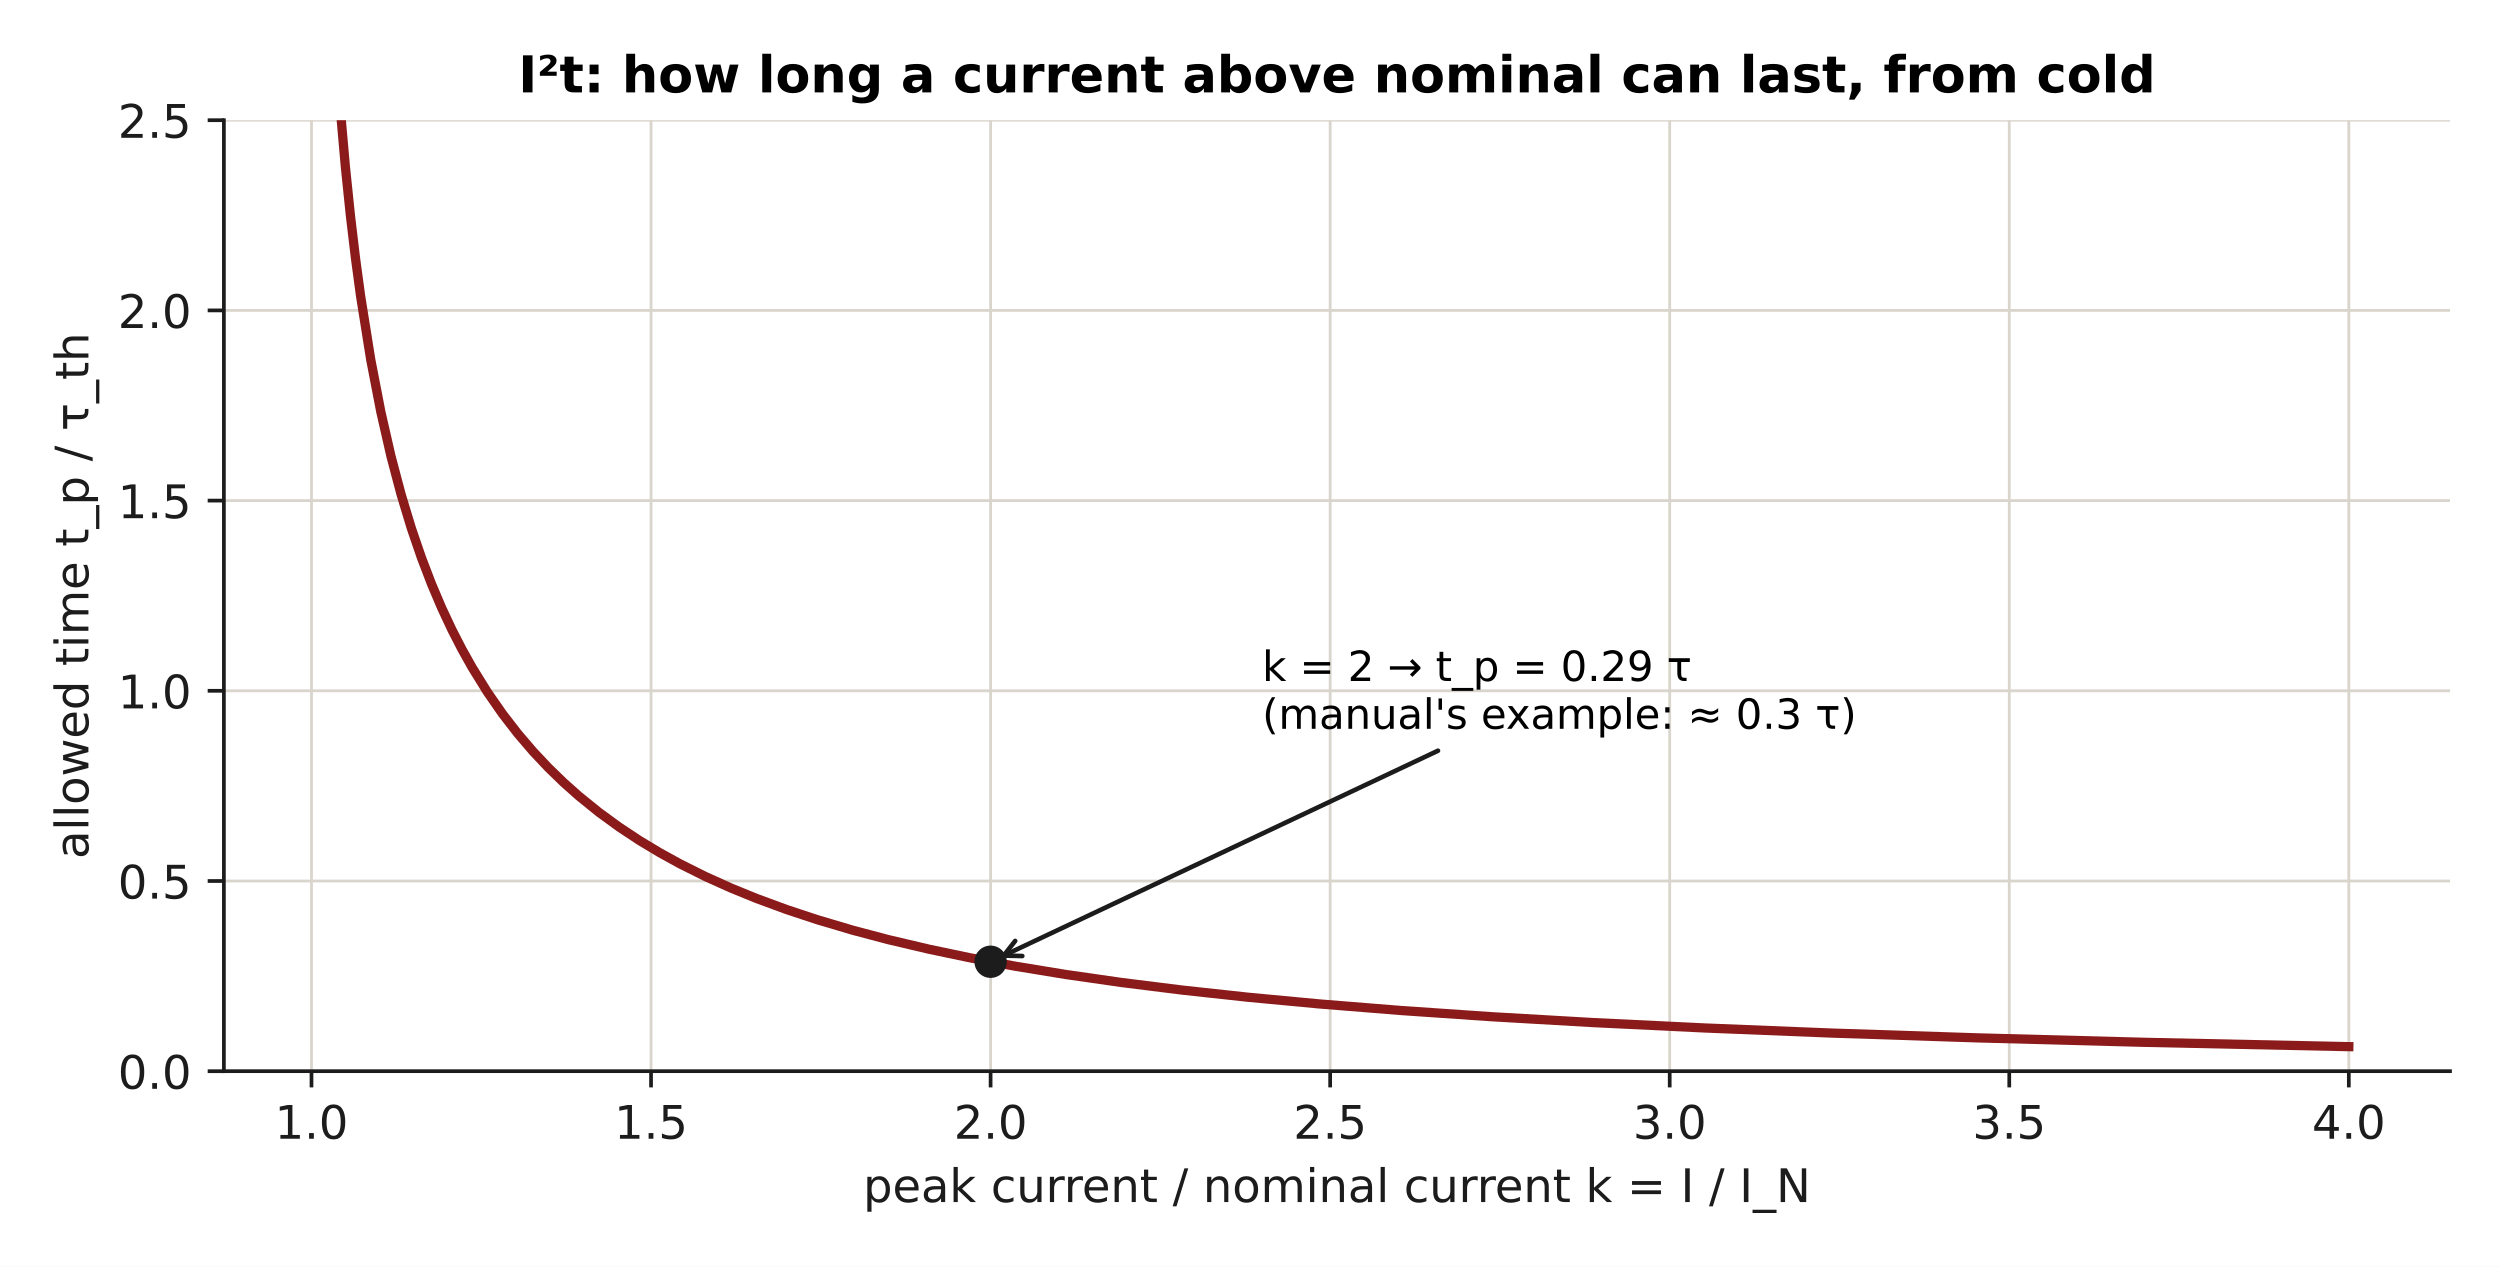
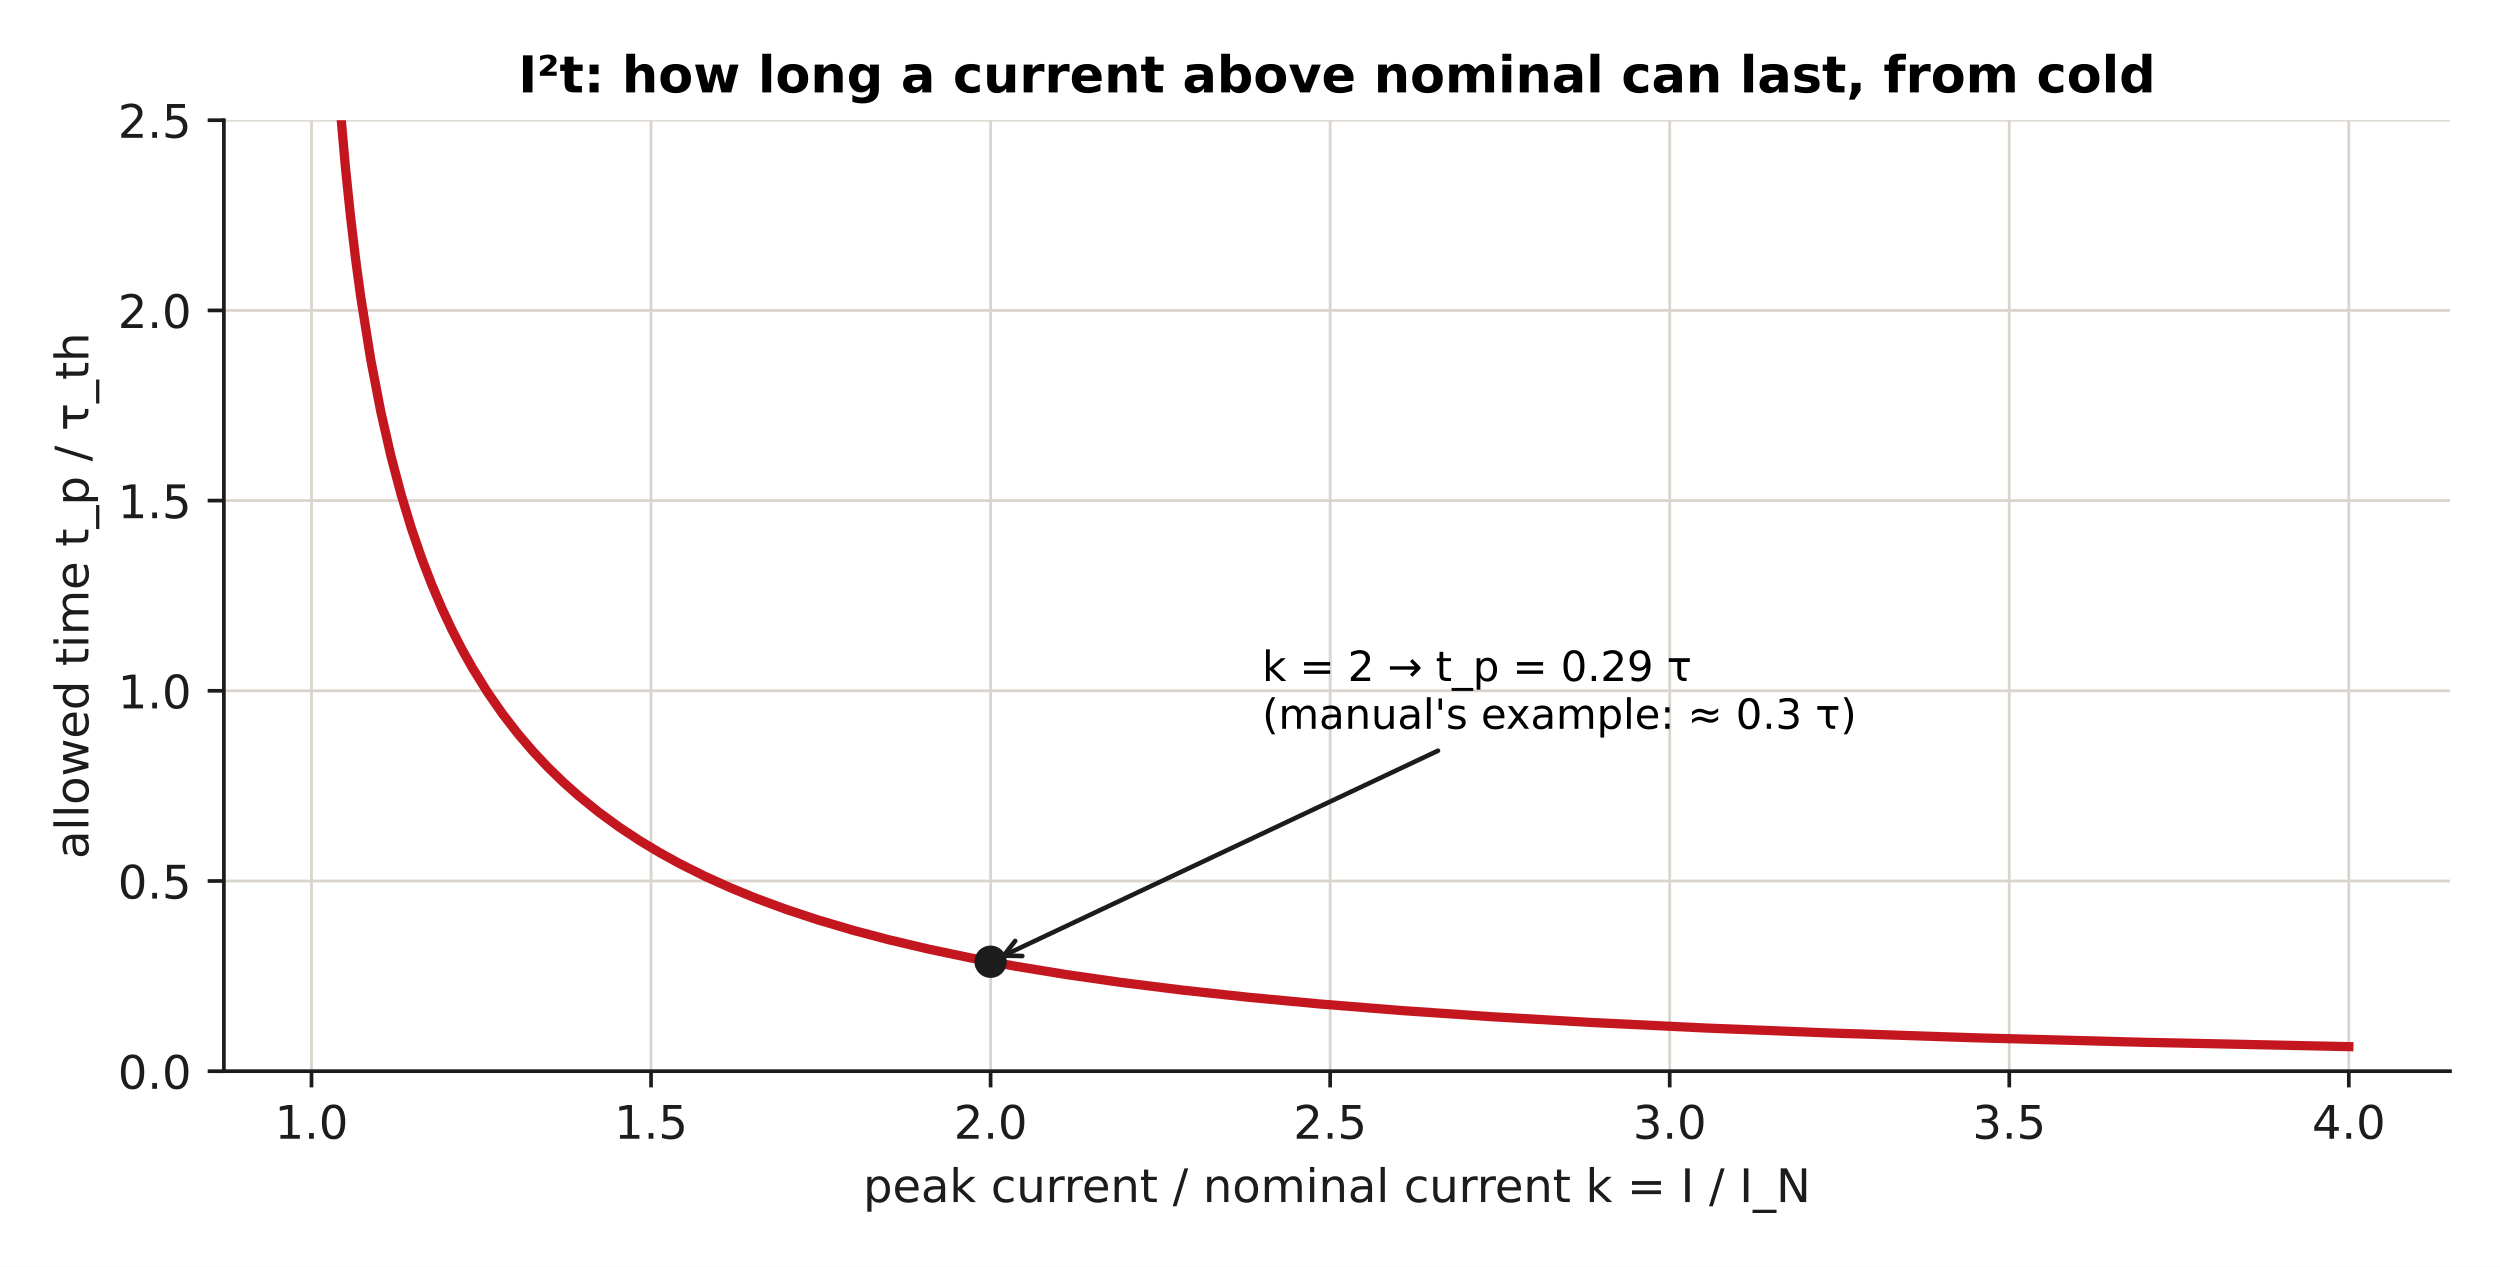
<svg xmlns="http://www.w3.org/2000/svg" xmlns:xlink="http://www.w3.org/1999/xlink" width="540pt" height="273.6pt" viewBox="0 0 540 273.6" version="1.1">
  <defs>
    <style type="text/css">*{stroke-linejoin: round; stroke-linecap: butt}</style>
  </defs>
  <g id="figure_1">
    <g id="patch_1">
      <path d="M 0 273.6  L 540 273.6  L 540 0  L 0 0  z " style="fill: #ffffff" />
    </g>
    <g id="axes_1">
      <g id="patch_2">
        <path d="M 48.36 231.376  L 529.2 231.376  L 529.2 25.964  L 48.36 25.964  z " style="fill: #ffffff" />
      </g>
      <g id="matplotlib.axis_1">
        <g id="xtick_1">
          <g id="line2d_1">
-             <path d="M 67.283 231.376  L 67.283 25.964  " clip-path="url(#p82601d08fd)" style="fill: none; stroke: #d9d4cc; stroke-width: 0.6; stroke-linecap: square" />
+             <path d="M 67.283 231.376  L 67.283 25.964  " clip-path="url(#p601a8f24b6)" style="fill: none; stroke: #d9d4cc; stroke-width: 0.6; stroke-linecap: square" />
          </g>
          <g id="line2d_2">
            <defs>
-               <path id="m44f522c8ba" d="M 0 0  L 0 3.5  " style="stroke: #1c1c1c; stroke-width: 0.8" />
+               <path id="mc6902a53d2" d="M 0 0  L 0 3.5  " style="stroke: #1c1c1c; stroke-width: 0.8" />
            </defs>
            <g>
-               <use xlink:href="#m44f522c8ba" x="67.283" y="231.376" style="fill: #1c1c1c; stroke: #1c1c1c; stroke-width: 0.8" />
+               <use xlink:href="#mc6902a53d2" x="67.283" y="231.376" style="fill: #1c1c1c; stroke: #1c1c1c; stroke-width: 0.8" />
            </g>
          </g>
          <g id="text_1">
            <text style="fill: #1c1c1c; font: 10px 'DejaVu Sans'; text-anchor: middle" x="67.283" y="245.975" transform="rotate(-0 67.28284 245.9746)">1.0</text>
          </g>
        </g>
        <g id="xtick_2">
          <g id="line2d_3">
-             <path d="M 140.626 231.376  L 140.626 25.964  " clip-path="url(#p82601d08fd)" style="fill: none; stroke: #d9d4cc; stroke-width: 0.6; stroke-linecap: square" />
+             <path d="M 140.626 231.376  L 140.626 25.964  " clip-path="url(#p601a8f24b6)" style="fill: none; stroke: #d9d4cc; stroke-width: 0.6; stroke-linecap: square" />
          </g>
          <g id="line2d_4">
            <g>
-               <use xlink:href="#m44f522c8ba" x="140.626" y="231.376" style="fill: #1c1c1c; stroke: #1c1c1c; stroke-width: 0.8" />
+               <use xlink:href="#mc6902a53d2" x="140.626" y="231.376" style="fill: #1c1c1c; stroke: #1c1c1c; stroke-width: 0.8" />
            </g>
          </g>
          <g id="text_2">
            <text style="fill: #1c1c1c; font: 10px 'DejaVu Sans'; text-anchor: middle" x="140.626" y="245.975" transform="rotate(-0 140.6263 245.9746)">1.5</text>
          </g>
        </g>
        <g id="xtick_3">
          <g id="line2d_5">
-             <path d="M 213.97 231.376  L 213.97 25.964  " clip-path="url(#p82601d08fd)" style="fill: none; stroke: #d9d4cc; stroke-width: 0.6; stroke-linecap: square" />
+             <path d="M 213.97 231.376  L 213.97 25.964  " clip-path="url(#p601a8f24b6)" style="fill: none; stroke: #d9d4cc; stroke-width: 0.6; stroke-linecap: square" />
          </g>
          <g id="line2d_6">
            <g>
-               <use xlink:href="#m44f522c8ba" x="213.97" y="231.376" style="fill: #1c1c1c; stroke: #1c1c1c; stroke-width: 0.8" />
+               <use xlink:href="#mc6902a53d2" x="213.97" y="231.376" style="fill: #1c1c1c; stroke: #1c1c1c; stroke-width: 0.8" />
            </g>
          </g>
          <g id="text_3">
            <text style="fill: #1c1c1c; font: 10px 'DejaVu Sans'; text-anchor: middle" x="213.97" y="245.975" transform="rotate(-0 213.9698 245.9746)">2.0</text>
          </g>
        </g>
        <g id="xtick_4">
          <g id="line2d_7">
-             <path d="M 287.313 231.376  L 287.313 25.964  " clip-path="url(#p82601d08fd)" style="fill: none; stroke: #d9d4cc; stroke-width: 0.6; stroke-linecap: square" />
+             <path d="M 287.313 231.376  L 287.313 25.964  " clip-path="url(#p601a8f24b6)" style="fill: none; stroke: #d9d4cc; stroke-width: 0.6; stroke-linecap: square" />
          </g>
          <g id="line2d_8">
            <g>
-               <use xlink:href="#m44f522c8ba" x="287.313" y="231.376" style="fill: #1c1c1c; stroke: #1c1c1c; stroke-width: 0.8" />
+               <use xlink:href="#mc6902a53d2" x="287.313" y="231.376" style="fill: #1c1c1c; stroke: #1c1c1c; stroke-width: 0.8" />
            </g>
          </g>
          <g id="text_4">
            <text style="fill: #1c1c1c; font: 10px 'DejaVu Sans'; text-anchor: middle" x="287.313" y="245.975" transform="rotate(-0 287.3132 245.9746)">2.5</text>
          </g>
        </g>
        <g id="xtick_5">
          <g id="line2d_9">
-             <path d="M 360.657 231.376  L 360.657 25.964  " clip-path="url(#p82601d08fd)" style="fill: none; stroke: #d9d4cc; stroke-width: 0.6; stroke-linecap: square" />
+             <path d="M 360.657 231.376  L 360.657 25.964  " clip-path="url(#p601a8f24b6)" style="fill: none; stroke: #d9d4cc; stroke-width: 0.6; stroke-linecap: square" />
          </g>
          <g id="line2d_10">
            <g>
-               <use xlink:href="#m44f522c8ba" x="360.657" y="231.376" style="fill: #1c1c1c; stroke: #1c1c1c; stroke-width: 0.8" />
+               <use xlink:href="#mc6902a53d2" x="360.657" y="231.376" style="fill: #1c1c1c; stroke: #1c1c1c; stroke-width: 0.8" />
            </g>
          </g>
          <g id="text_5">
            <text style="fill: #1c1c1c; font: 10px 'DejaVu Sans'; text-anchor: middle" x="360.657" y="245.975" transform="rotate(-0 360.6567 245.9746)">3.0</text>
          </g>
        </g>
        <g id="xtick_6">
          <g id="line2d_11">
-             <path d="M 434 231.376  L 434 25.964  " clip-path="url(#p82601d08fd)" style="fill: none; stroke: #d9d4cc; stroke-width: 0.6; stroke-linecap: square" />
+             <path d="M 434 231.376  L 434 25.964  " clip-path="url(#p601a8f24b6)" style="fill: none; stroke: #d9d4cc; stroke-width: 0.6; stroke-linecap: square" />
          </g>
          <g id="line2d_12">
            <g>
-               <use xlink:href="#m44f522c8ba" x="434" y="231.376" style="fill: #1c1c1c; stroke: #1c1c1c; stroke-width: 0.8" />
+               <use xlink:href="#mc6902a53d2" x="434" y="231.376" style="fill: #1c1c1c; stroke: #1c1c1c; stroke-width: 0.8" />
            </g>
          </g>
          <g id="text_6">
            <text style="fill: #1c1c1c; font: 10px 'DejaVu Sans'; text-anchor: middle" x="434" y="245.975" transform="rotate(-0 434.0002 245.9746)">3.5</text>
          </g>
        </g>
        <g id="xtick_7">
          <g id="line2d_13">
-             <path d="M 507.344 231.376  L 507.344 25.964  " clip-path="url(#p82601d08fd)" style="fill: none; stroke: #d9d4cc; stroke-width: 0.6; stroke-linecap: square" />
+             <path d="M 507.344 231.376  L 507.344 25.964  " clip-path="url(#p601a8f24b6)" style="fill: none; stroke: #d9d4cc; stroke-width: 0.6; stroke-linecap: square" />
          </g>
          <g id="line2d_14">
            <g>
-               <use xlink:href="#m44f522c8ba" x="507.344" y="231.376" style="fill: #1c1c1c; stroke: #1c1c1c; stroke-width: 0.8" />
+               <use xlink:href="#mc6902a53d2" x="507.344" y="231.376" style="fill: #1c1c1c; stroke: #1c1c1c; stroke-width: 0.8" />
            </g>
          </g>
          <g id="text_7">
            <text style="fill: #1c1c1c; font: 10px 'DejaVu Sans'; text-anchor: middle" x="507.344" y="245.975" transform="rotate(-0 507.3436 245.9746)">4.0</text>
          </g>
        </g>
        <g id="text_8">
          <text style="fill: #1c1c1c; font: 10px 'DejaVu Sans'; text-anchor: middle" x="288.78" y="259.653" transform="rotate(-0 288.7801 259.6527)">peak current / nominal current   k = I / I_N</text>
        </g>
      </g>
      <g id="matplotlib.axis_2">
        <g id="ytick_1">
          <g id="line2d_15">
-             <path d="M 48.36 231.376  L 529.2 231.376  " clip-path="url(#p82601d08fd)" style="fill: none; stroke: #d9d4cc; stroke-width: 0.6; stroke-linecap: square" />
+             <path d="M 48.36 231.376  L 529.2 231.376  " clip-path="url(#p601a8f24b6)" style="fill: none; stroke: #d9d4cc; stroke-width: 0.6; stroke-linecap: square" />
          </g>
          <g id="line2d_16">
            <defs>
-               <path id="mb6d2ece40c" d="M 0 0  L -3.5 0  " style="stroke: #1c1c1c; stroke-width: 0.8" />
+               <path id="m969934bf89" d="M 0 0  L -3.5 0  " style="stroke: #1c1c1c; stroke-width: 0.8" />
            </defs>
            <g>
-               <use xlink:href="#mb6d2ece40c" x="48.36" y="231.376" style="fill: #1c1c1c; stroke: #1c1c1c; stroke-width: 0.8" />
+               <use xlink:href="#m969934bf89" x="48.36" y="231.376" style="fill: #1c1c1c; stroke: #1c1c1c; stroke-width: 0.8" />
            </g>
          </g>
          <g id="text_9">
            <text style="fill: #1c1c1c; font: 10px 'DejaVu Sans'; text-anchor: end" x="41.36" y="235.175" transform="rotate(-0 41.36023 235.1754)">0.0</text>
          </g>
        </g>
        <g id="ytick_2">
          <g id="line2d_17">
-             <path d="M 48.36 190.294  L 529.2 190.294  " clip-path="url(#p82601d08fd)" style="fill: none; stroke: #d9d4cc; stroke-width: 0.6; stroke-linecap: square" />
+             <path d="M 48.36 190.294  L 529.2 190.294  " clip-path="url(#p601a8f24b6)" style="fill: none; stroke: #d9d4cc; stroke-width: 0.6; stroke-linecap: square" />
          </g>
          <g id="line2d_18">
            <g>
-               <use xlink:href="#mb6d2ece40c" x="48.36" y="190.294" style="fill: #1c1c1c; stroke: #1c1c1c; stroke-width: 0.8" />
+               <use xlink:href="#m969934bf89" x="48.36" y="190.294" style="fill: #1c1c1c; stroke: #1c1c1c; stroke-width: 0.8" />
            </g>
          </g>
          <g id="text_10">
            <text style="fill: #1c1c1c; font: 10px 'DejaVu Sans'; text-anchor: end" x="41.36" y="194.093" transform="rotate(-0 41.36023 194.0929)">0.5</text>
          </g>
        </g>
        <g id="ytick_3">
          <g id="line2d_19">
-             <path d="M 48.36 149.211  L 529.2 149.211  " clip-path="url(#p82601d08fd)" style="fill: none; stroke: #d9d4cc; stroke-width: 0.6; stroke-linecap: square" />
+             <path d="M 48.36 149.211  L 529.2 149.211  " clip-path="url(#p601a8f24b6)" style="fill: none; stroke: #d9d4cc; stroke-width: 0.6; stroke-linecap: square" />
          </g>
          <g id="line2d_20">
            <g>
-               <use xlink:href="#mb6d2ece40c" x="48.36" y="149.211" style="fill: #1c1c1c; stroke: #1c1c1c; stroke-width: 0.8" />
+               <use xlink:href="#m969934bf89" x="48.36" y="149.211" style="fill: #1c1c1c; stroke: #1c1c1c; stroke-width: 0.8" />
            </g>
          </g>
          <g id="text_11">
            <text style="fill: #1c1c1c; font: 10px 'DejaVu Sans'; text-anchor: end" x="41.36" y="153.01" transform="rotate(-0 41.36023 153.0104)">1.0</text>
          </g>
        </g>
        <g id="ytick_4">
          <g id="line2d_21">
-             <path d="M 48.36 108.129  L 529.2 108.129  " clip-path="url(#p82601d08fd)" style="fill: none; stroke: #d9d4cc; stroke-width: 0.6; stroke-linecap: square" />
+             <path d="M 48.36 108.129  L 529.2 108.129  " clip-path="url(#p601a8f24b6)" style="fill: none; stroke: #d9d4cc; stroke-width: 0.6; stroke-linecap: square" />
          </g>
          <g id="line2d_22">
            <g>
-               <use xlink:href="#mb6d2ece40c" x="48.36" y="108.129" style="fill: #1c1c1c; stroke: #1c1c1c; stroke-width: 0.8" />
+               <use xlink:href="#m969934bf89" x="48.36" y="108.129" style="fill: #1c1c1c; stroke: #1c1c1c; stroke-width: 0.8" />
            </g>
          </g>
          <g id="text_12">
            <text style="fill: #1c1c1c; font: 10px 'DejaVu Sans'; text-anchor: end" x="41.36" y="111.928" transform="rotate(-0 41.36023 111.9279)">1.5</text>
          </g>
        </g>
        <g id="ytick_5">
          <g id="line2d_23">
-             <path d="M 48.36 67.046  L 529.2 67.046  " clip-path="url(#p82601d08fd)" style="fill: none; stroke: #d9d4cc; stroke-width: 0.6; stroke-linecap: square" />
+             <path d="M 48.36 67.046  L 529.2 67.046  " clip-path="url(#p601a8f24b6)" style="fill: none; stroke: #d9d4cc; stroke-width: 0.6; stroke-linecap: square" />
          </g>
          <g id="line2d_24">
            <g>
-               <use xlink:href="#mb6d2ece40c" x="48.36" y="67.046" style="fill: #1c1c1c; stroke: #1c1c1c; stroke-width: 0.8" />
+               <use xlink:href="#m969934bf89" x="48.36" y="67.046" style="fill: #1c1c1c; stroke: #1c1c1c; stroke-width: 0.8" />
            </g>
          </g>
          <g id="text_13">
            <text style="fill: #1c1c1c; font: 10px 'DejaVu Sans'; text-anchor: end" x="41.36" y="70.845" transform="rotate(-0 41.36023 70.84535)">2.0</text>
          </g>
        </g>
        <g id="ytick_6">
          <g id="line2d_25">
-             <path d="M 48.36 25.964  L 529.2 25.964  " clip-path="url(#p82601d08fd)" style="fill: none; stroke: #d9d4cc; stroke-width: 0.6; stroke-linecap: square" />
+             <path d="M 48.36 25.964  L 529.2 25.964  " clip-path="url(#p601a8f24b6)" style="fill: none; stroke: #d9d4cc; stroke-width: 0.6; stroke-linecap: square" />
          </g>
          <g id="line2d_26">
            <g>
-               <use xlink:href="#mb6d2ece40c" x="48.36" y="25.964" style="fill: #1c1c1c; stroke: #1c1c1c; stroke-width: 0.8" />
+               <use xlink:href="#m969934bf89" x="48.36" y="25.964" style="fill: #1c1c1c; stroke: #1c1c1c; stroke-width: 0.8" />
            </g>
          </g>
          <g id="text_14">
            <text style="fill: #1c1c1c; font: 10px 'DejaVu Sans'; text-anchor: end" x="41.36" y="29.763" transform="rotate(-0 41.36023 29.76285)">2.5</text>
          </g>
        </g>
        <g id="text_15">
          <text style="fill: #1c1c1c; font: 10px 'DejaVu Sans'; text-anchor: middle" x="19.099" y="128.67" transform="rotate(-90 19.09929 128.6699)">allowed time  t_p / τ_th</text>
        </g>
      </g>
      <g id="line2d_27">
-         <path d="M 71.856 -1  L 72.408 8.51  L 73.503 23.548  L 74.599 36.004  L 75.694 46.603  L 76.79 55.804  L 77.885 63.914  L 80.077 77.665  L 82.268 88.998  L 84.459 98.581  L 86.65 106.841  L 88.841 114.067  L 91.032 120.463  L 93.223 126.181  L 95.414 131.333  L 97.605 136.007  L 99.797 140.272  L 101.988 144.184  L 105.274 149.487  L 108.561 154.216  L 111.848 158.465  L 115.134 162.307  L 118.421 165.8  L 121.708 168.99  L 124.994 171.917  L 129.377 175.464  L 133.759 178.66  L 138.141 181.556  L 142.523 184.192  L 146.906 186.601  L 152.383 189.336  L 157.861 191.803  L 163.339 194.041  L 169.912 196.464  L 176.486 198.641  L 184.154 200.916  L 191.823 202.946  L 200.588 205.013  L 209.352 206.851  L 219.212 208.686  L 230.168 210.484  L 242.219 212.215  L 255.366 213.86  L 269.608 215.406  L 284.946 216.846  L 302.475 218.259  L 322.195 219.611  L 344.106 220.876  L 368.208 222.041  L 395.597 223.141  L 427.368 224.187  L 463.521 225.148  L 506.248 226.053  L 507.344 226.073  L 507.344 226.073  " clip-path="url(#p82601d08fd)" style="fill: none; stroke: #8b1a1a; stroke-width: 2; stroke-linecap: square" />
+         <path d="M 71.856 -1  L 72.408 8.51  L 73.503 23.548  L 74.599 36.004  L 75.694 46.603  L 76.79 55.804  L 77.885 63.914  L 80.077 77.665  L 82.268 88.998  L 84.459 98.581  L 86.65 106.841  L 88.841 114.067  L 91.032 120.463  L 93.223 126.181  L 95.414 131.333  L 97.605 136.007  L 99.797 140.272  L 101.988 144.184  L 105.274 149.487  L 108.561 154.216  L 111.848 158.465  L 115.134 162.307  L 118.421 165.8  L 121.708 168.99  L 124.994 171.917  L 129.377 175.464  L 133.759 178.66  L 138.141 181.556  L 142.523 184.192  L 146.906 186.601  L 152.383 189.336  L 157.861 191.803  L 163.339 194.041  L 169.912 196.464  L 176.486 198.641  L 184.154 200.916  L 191.823 202.946  L 200.588 205.013  L 209.352 206.851  L 219.212 208.686  L 230.168 210.484  L 242.219 212.215  L 255.366 213.86  L 269.608 215.406  L 284.946 216.846  L 302.475 218.259  L 322.195 219.611  L 344.106 220.876  L 368.208 222.041  L 395.597 223.141  L 427.368 224.187  L 463.521 225.148  L 506.248 226.053  L 507.344 226.073  L 507.344 226.073  " clip-path="url(#p601a8f24b6)" style="fill: none; stroke: #c4161f; stroke-width: 2; stroke-linecap: square" />
      </g>
      <g id="line2d_28">
        <defs>
-           <path id="mfa9a72551a" d="M 0 3  C 0.796 3 1.559 2.684 2.121 2.121  C 2.684 1.559 3 0.796 3 0  C 3 -0.796 2.684 -1.559 2.121 -2.121  C 1.559 -2.684 0.796 -3 0 -3  C -0.796 -3 -1.559 -2.684 -2.121 -2.121  C -2.684 -1.559 -3 -0.796 -3 0  C -3 0.796 -2.684 1.559 -2.121 2.121  C -1.559 2.684 -0.796 3 0 3  z " style="stroke: #1c1c1c" />
+           <path id="m4ed6cd6e2b" d="M 0 3  C 0.796 3 1.559 2.684 2.121 2.121  C 2.684 1.559 3 0.796 3 0  C 3 -0.796 2.684 -1.559 2.121 -2.121  C 1.559 -2.684 0.796 -3 0 -3  C -0.796 -3 -1.559 -2.684 -2.121 -2.121  C -2.684 -1.559 -3 -0.796 -3 0  C -3 0.796 -2.684 1.559 -2.121 2.121  C -1.559 2.684 -0.796 3 0 3  z " style="stroke: #1c1c1c" />
        </defs>
-         <g clip-path="url(#p82601d08fd)">
-           <use xlink:href="#mfa9a72551a" x="213.97" y="207.739" style="fill: #1c1c1c; stroke: #1c1c1c" />
+         <g clip-path="url(#p601a8f24b6)">
+           <use xlink:href="#m4ed6cd6e2b" x="213.97" y="207.739" style="fill: #1c1c1c; stroke: #1c1c1c" />
        </g>
      </g>
      <g id="patch_3">
        <path d="M 48.36 231.376  L 48.36 25.964  " style="fill: none; stroke: #1c1c1c; stroke-width: 0.8; stroke-linejoin: miter; stroke-linecap: square" />
      </g>
      <g id="patch_4">
        <path d="M 48.36 231.376  L 529.2 231.376  " style="fill: none; stroke: #1c1c1c; stroke-width: 0.8; stroke-linejoin: miter; stroke-linecap: square" />
      </g>
      <g id="patch_5">
        <path d="M 310.601 162.155  Q 263.189 184.52 216.789 206.409  " style="fill: none; stroke: #1c1c1c; stroke-linecap: round" />
        <path d="M 220.813 206.501  L 216.789 206.409  L 219.277 203.245  " style="fill: none; stroke: #1c1c1c; stroke-linecap: round" />
      </g>
      <g id="text_16">
        <text style="font: 9px 'DejaVu Sans'" transform="translate(272.6446 147.0993)">k = 2  →  t_p = 0.29 τ</text>
        <text style="font: 9px 'DejaVu Sans'" transform="translate(272.6446 157.4276)">(manual's example: ≈ 0.3 τ)</text>
      </g>
      <g id="text_17">
        <text style="font: 700 11px 'DejaVu Sans'; text-anchor: middle" x="288.78" y="19.964" transform="rotate(-0 288.7801 19.96364)">I²t: how long a current above nominal can last, from cold</text>
      </g>
    </g>
  </g>
  <defs>
-     <clipPath id="p82601d08fd">
+     <clipPath id="p601a8f24b6">
      <rect x="48.36" y="25.964" width="480.84" height="205.412" />
    </clipPath>
  </defs>
</svg>
